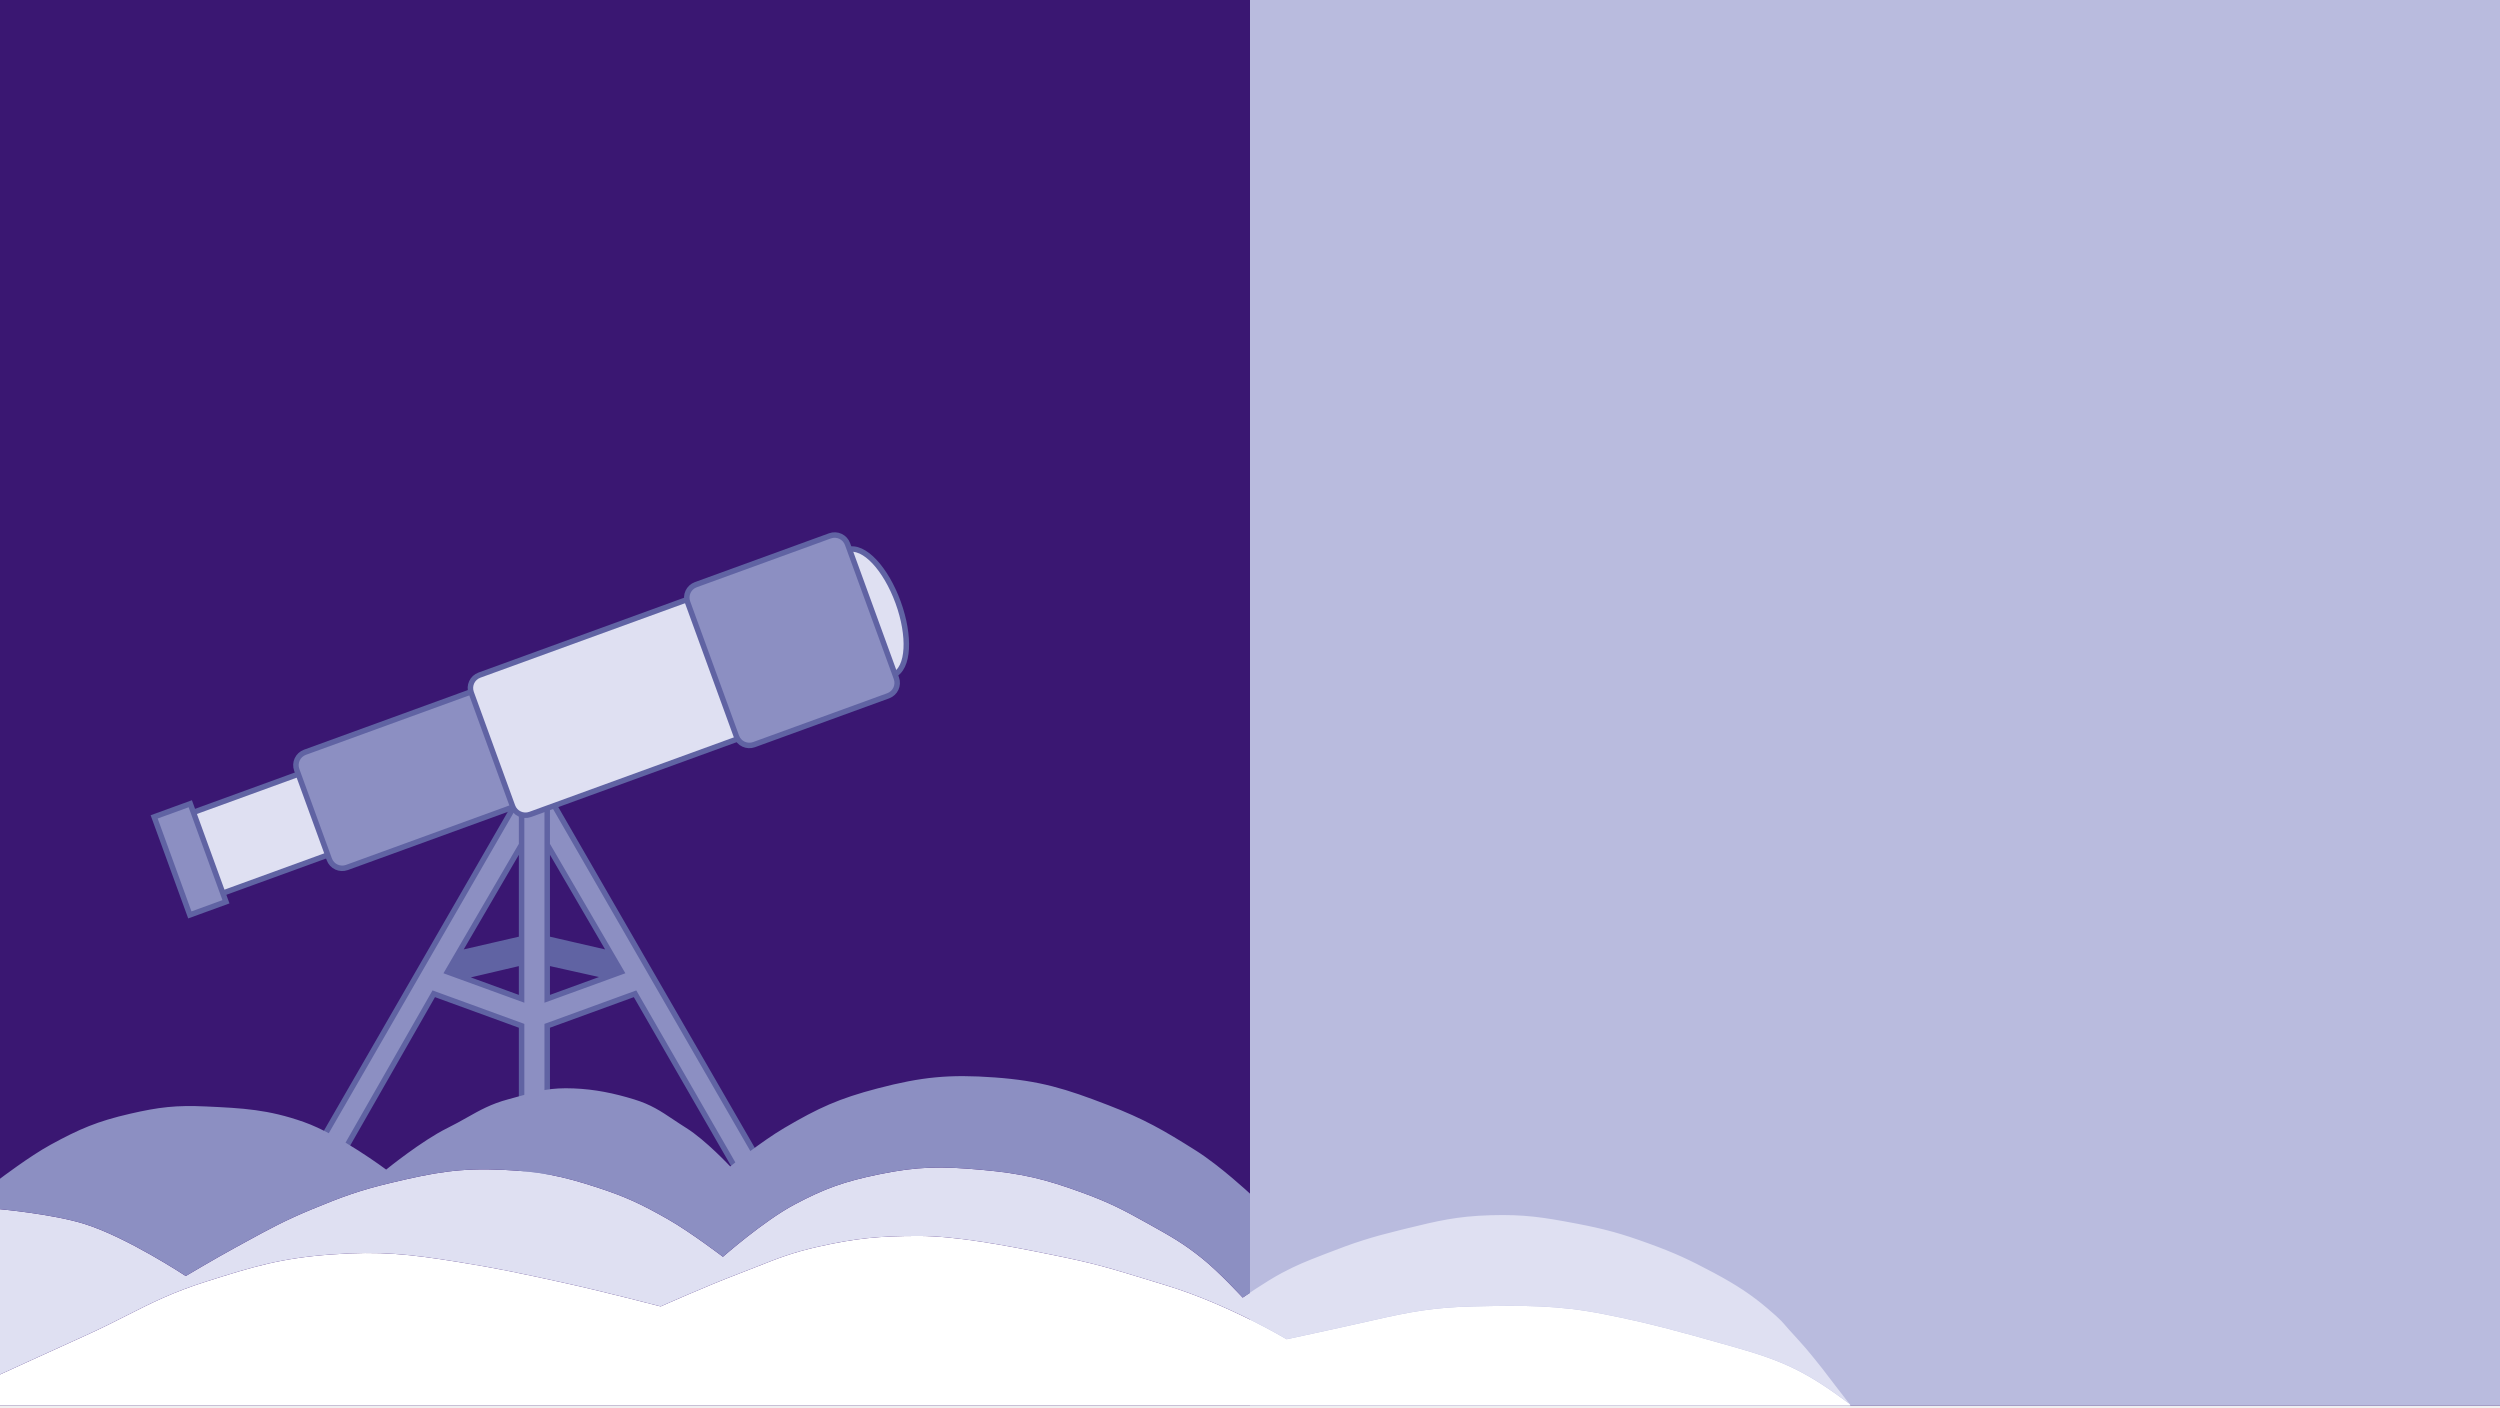
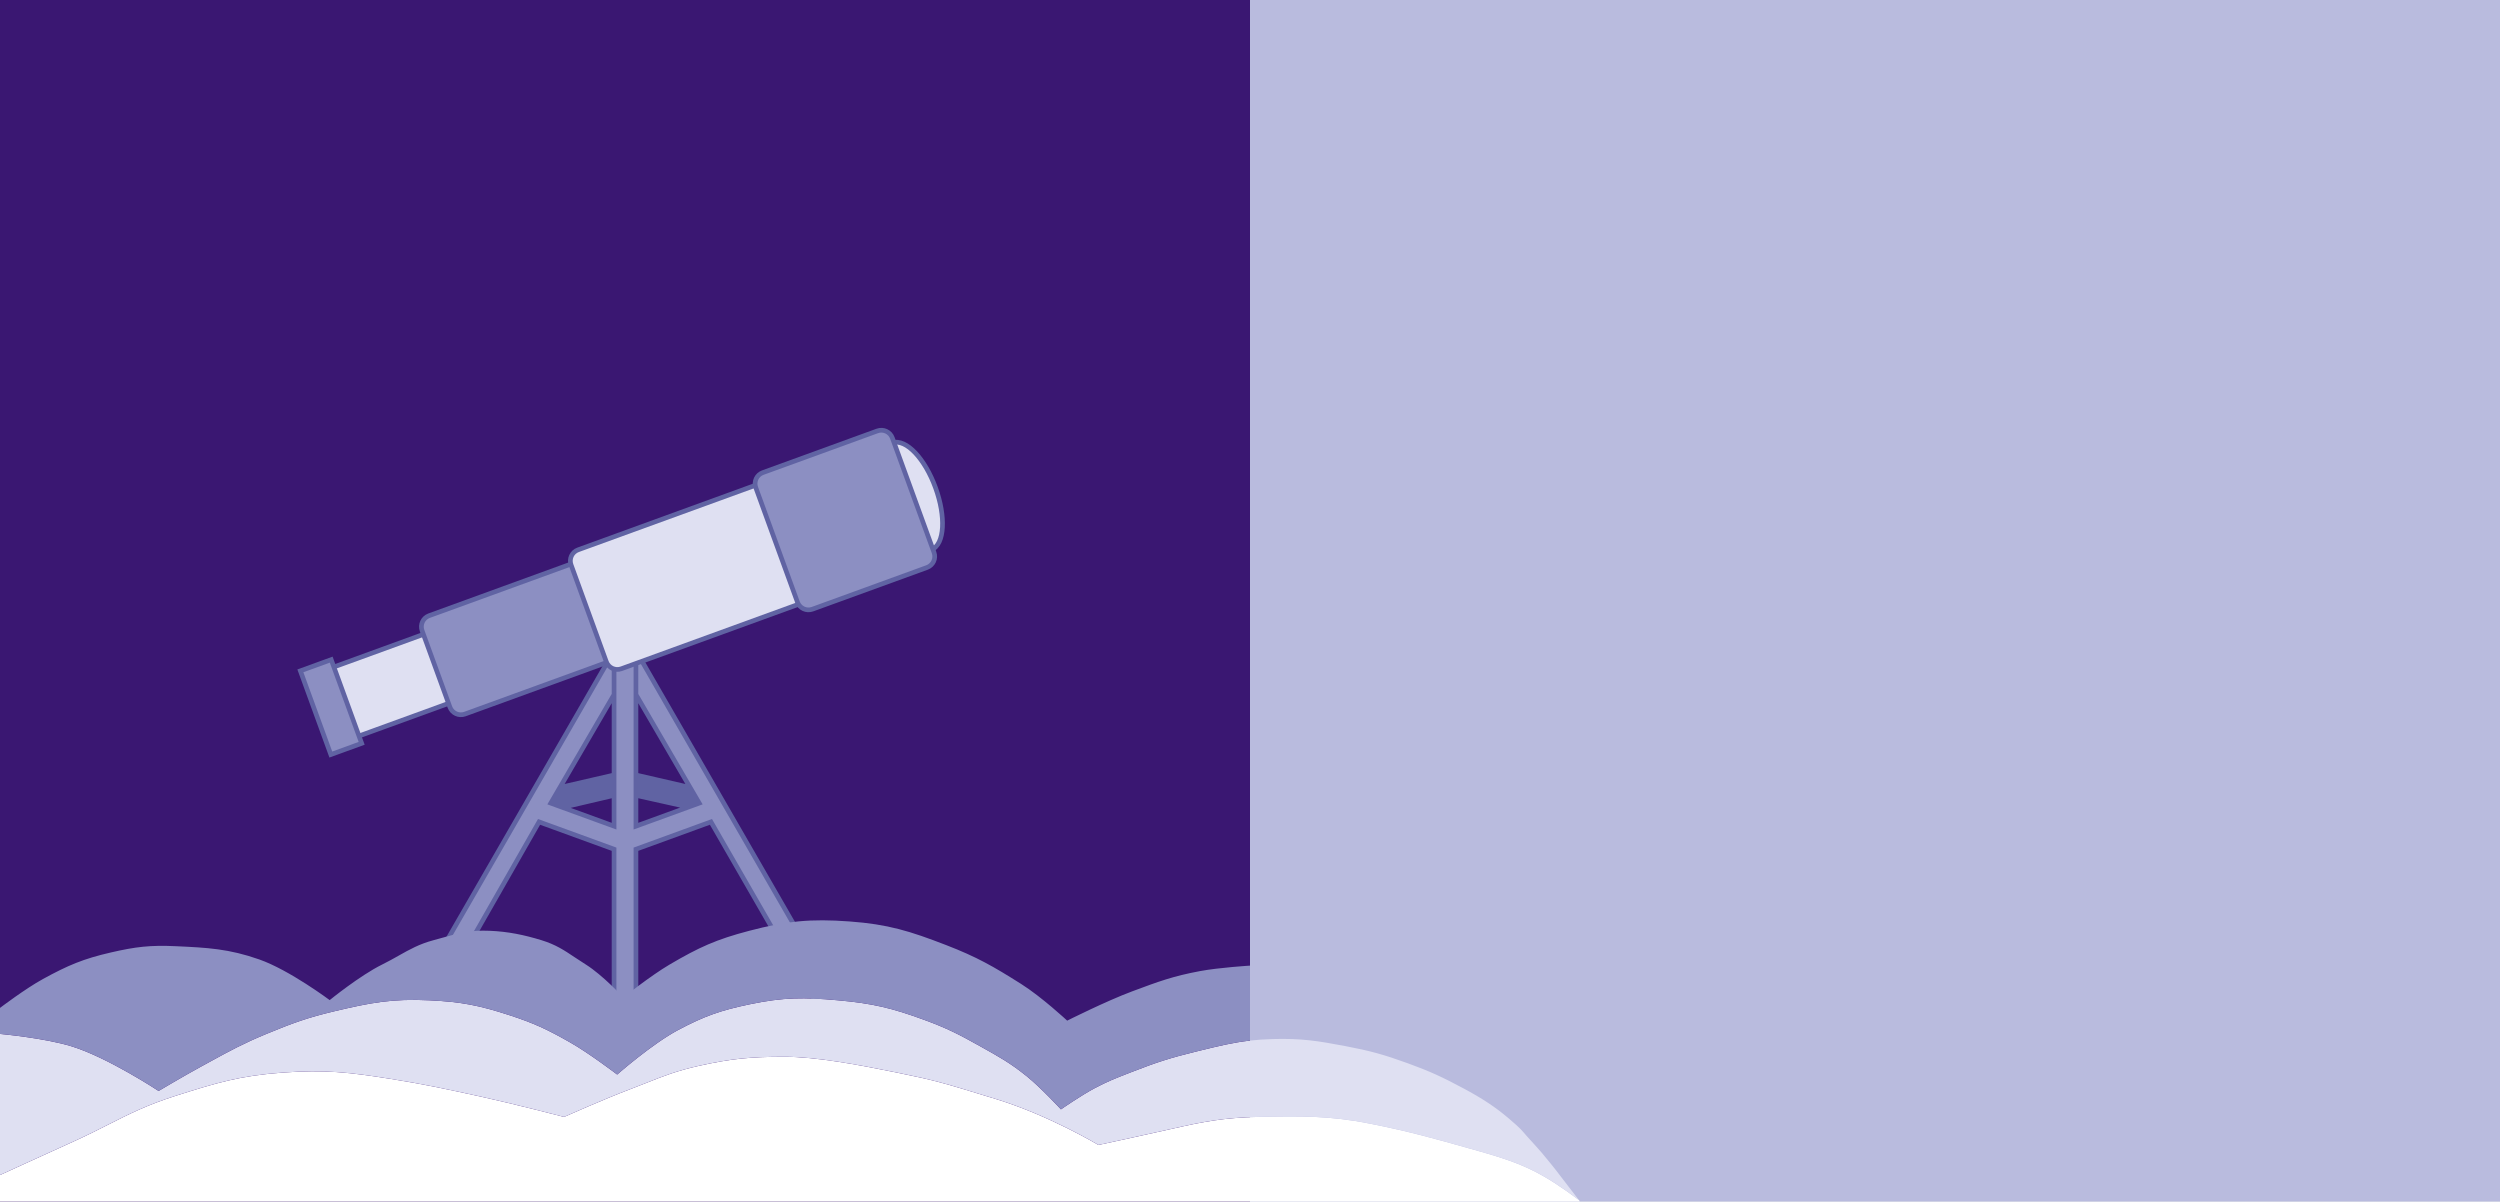
- <svg xmlns="http://www.w3.org/2000/svg" width="1366" height="769" viewBox="0 0 1366 769" fill="none">
-   <path d="M0 0H1366V768H0V0Z" fill="#3A1772" />
-   <path d="M683 0H1366V768H683V0Z" fill="#B9BBDE" />
-   <path d="M298.999 430H284.999V433.5V461.5V513V526V545.75L252 533.732L244.5 531L250.327 521L284.999 461.5V433.5L160.28 649.764C160.097 650.082 160 650.443 160 650.811C160 653.124 161.876 655 164.189 655H171.259C172.336 655 173.33 654.423 173.864 653.488L237 543L284.999 560.5V655C284.999 656.657 286.342 658 287.999 658H295.999C297.655 658 298.999 656.657 298.999 655V560.5L347 543L410.635 653.497C411.17 654.427 412.161 655 413.234 655H419.811C422.124 655 424 653.124 424 650.811C424 650.443 423.903 650.082 423.72 649.764L298.999 433.5V461.5L333.672 521L339.5 531L332.635 533.5L298.999 545.75V526V513V461.5V433.5V430Z" fill="#8C8FC2" />
-   <path d="M332.635 533.5L339.5 531L333.672 521L298.999 513V526L332.635 533.5Z" fill="#6063A3" />
-   <path d="M244.5 531L252 533.732L284.999 526V513L250.327 521L244.5 531Z" fill="#6063A3" />
-   <path d="M284.999 433.5V430H298.999V433.5M284.999 433.5L160.28 649.764C160.097 650.082 160 650.443 160 650.811V650.811C160 653.124 161.876 655 164.189 655H171.259C172.336 655 173.33 654.423 173.864 653.488L237 543L284.999 560.5V655C284.999 656.657 286.342 658 287.999 658H295.999C297.655 658 298.999 656.657 298.999 655V560.5L347 543L410.635 653.497C411.17 654.427 412.161 655 413.234 655H419.811C422.124 655 424 653.124 424 650.811V650.811C424 650.443 423.903 650.082 423.72 649.764L298.999 433.5M284.999 433.5V461.5M298.999 433.5V461.5M298.999 461.5V513M298.999 461.5L333.672 521M284.999 461.5L250.327 521M284.999 461.5V513M252 533.732L244.5 531L250.327 521M252 533.732L284.999 545.75V526M252 533.732L284.999 526M284.999 526V513M250.327 521L284.999 513M298.999 513L333.672 521M298.999 513V526M333.672 521L339.5 531L332.635 533.5M298.999 526V545.75L332.635 533.5M298.999 526L332.635 533.5M333 533.367L332.635 533.5" stroke="#6063A3" stroke-width="3" />
-   <path d="M487.71 369.087C490.133 368.205 491.904 366.256 493.099 363.739C494.289 361.229 494.957 358.061 495.156 354.5C495.554 347.373 494.09 338.371 490.732 329.145C487.374 319.919 482.709 312.081 477.823 306.877C475.381 304.278 472.833 302.28 470.308 301.123C467.775 299.962 465.166 299.607 462.743 300.489C460.32 301.371 458.549 303.32 457.355 305.838C456.165 308.347 455.497 311.515 455.298 315.076C454.899 322.203 456.364 331.205 459.722 340.431C463.08 349.658 467.744 357.495 472.631 362.699C475.072 365.299 477.62 367.296 480.145 368.453C482.678 369.614 485.288 369.969 487.71 369.087Z" fill="#DFE0F2" stroke="#6063A3" stroke-width="3" />
-   <path d="M166.331 423.384L165.818 421.975L164.408 422.488L106.147 443.693C102.255 445.11 100.248 449.414 101.665 453.306L112.609 483.376C114.026 487.268 118.33 489.275 122.222 487.859L180.483 466.653L181.893 466.14L181.38 464.731L166.331 423.384Z" fill="#DFE0F2" stroke="#6063A3" stroke-width="3" />
-   <path d="M260.639 378.417L260.126 377.008L258.716 377.521L166.626 411.039C162.734 412.456 160.727 416.759 162.144 420.652L179.929 469.516C181.345 473.408 185.649 475.415 189.541 473.998L281.631 440.48L283.041 439.967L282.528 438.558L260.639 378.417Z" fill="#8C8FC2" stroke="#6063A3" stroke-width="3" />
-   <rect x="84.234" y="446.348" width="21" height="57" transform="rotate(-20 84.2337 446.348)" fill="#8C8FC2" stroke="#6063A3" stroke-width="3" />
-   <path d="M378.525 328.061L378.012 326.651L376.603 327.164L261.96 368.891C258.068 370.308 256.061 374.611 257.478 378.504L280.051 440.523C281.468 444.416 285.771 446.423 289.664 445.006L404.306 403.28L405.716 402.766L405.203 401.357L378.525 328.061Z" fill="#DFE0F2" stroke="#6063A3" stroke-width="3" />
-   <rect x="373.141" y="322.039" width="93" height="93" rx="7.5" transform="rotate(-20 373.141 322.039)" fill="#8C8FC2" stroke="#6063A3" stroke-width="3" />
-   <path d="M0 751.023C0 751.023 28.289 738.05 46.5 729.818C55.289 725.844 62.515 722.178 69.335 718.716C82.586 711.992 94.308 706.044 113 700.13C138.169 692.167 153.202 687.482 181 685.449C207.886 683.483 223.727 685.273 250 689.484C272.011 693.012 285.232 695.907 306.455 700.553L307.5 700.782C329.063 705.503 361 713.832 361 713.832C361 713.832 386.141 702.607 403 696.215C407.002 694.698 410.555 693.284 413.896 691.955C424.551 687.717 433.041 684.34 447 681.208C467.581 676.589 480.236 675.335 502 675.335C522 675.335 548.428 680.224 574 685.449C598.693 690.494 603.205 691.88 634.099 701.369C635.199 701.707 636.332 702.055 637.5 702.413C671.5 712.853 703 731.775 703 731.775C703 731.775 731.86 725.592 750.5 721.335C770.5 716.768 783.503 714.333 805 713.832C833 713.179 851.656 713.152 876.5 718.073C901.61 723.047 918.276 727.758 939.839 733.854C942.321 734.555 944.868 735.275 947.5 736.016C975.138 743.795 987.383 749.815 1010.42 766.947C1011 767.5 1011 768 1011 768H0V751.023Z" fill="white" />
-   <path d="M0 751.023C0 751.023 28.289 738.05 46.5 729.818C55.289 725.844 62.515 722.178 69.335 718.716C82.586 711.992 94.308 706.044 113 700.13C138.169 692.167 153.202 687.482 181 685.449C207.886 683.483 223.727 685.273 250 689.484C272.011 693.012 285.232 695.907 306.455 700.553L307.5 700.782C329.063 705.503 361 713.832 361 713.832C361 713.832 386.141 702.607 403 696.215C407.002 694.698 410.555 693.284 413.896 691.955C424.551 687.717 433.041 684.34 447 681.208C467.581 676.589 480.236 675.335 502 675.335C522 675.335 548.428 680.224 574 685.449C598.693 690.494 603.205 691.88 634.099 701.369L637.5 702.413C671.5 712.853 703 731.775 703 731.775C703 731.775 731.86 725.592 750.5 721.335C770.5 716.768 783.503 714.333 805 713.832C833 713.179 851.656 713.152 876.5 718.073C901.61 723.047 918.276 727.758 939.839 733.854C942.321 734.555 944.868 735.275 947.5 736.016C975.138 743.795 987.383 749.815 1010.42 766.947C1010 766.5 995.768 747.874 995.768 747.874C995.768 747.874 990.232 740.848 986.5 736.5C983.078 732.513 980.343 729.69 977.5 726.5C973.636 722.164 973.948 721.887 965.474 714.694C957 707.5 948.659 701.993 936.5 695.5C923.086 688.336 915.293 684.691 901 679.5C885.772 673.97 876.917 671.52 861 668.5C843.076 665.099 832.737 663.476 814.5 664C796.003 664.531 785.336 667.143 768.028 671.381L766.556 671.742L765.5 672C749.183 675.987 740.145 678.886 724.5 685C723.598 685.352 722.733 685.689 721.898 686.014C713.911 689.124 708.682 691.16 700.5 695.5C691.742 700.146 679 709 679 709C679 709 666.316 695.204 657 687.712C646.322 679.124 639.454 675.411 627.5 668.712C613.937 661.111 606.099 657.06 591.5 651.712C570.818 644.135 558.438 641.187 536.5 639.212C514.503 637.231 501.622 637.209 480 641.712C461.316 645.603 450.852 649.254 434 658.212C417.343 667.066 395 686.712 395 686.712C395 686.712 377.329 673.236 365 666.212C350.495 657.948 341.875 653.876 326 648.712C306.734 642.445 295.236 640.176 275 639.212C251.049 638.071 237.33 640.673 214 646.212C196.578 650.348 187.049 653.873 170.5 660.712C155.761 666.802 147.076 671.554 134.468 678.453C132.578 679.487 130.6 680.569 128.5 681.712C117.82 687.522 101.5 697.212 101.5 697.212C101.5 697.212 69.267 675.944 46 668.712C28.588 663.299 0 660.712 0 660.712V751.023Z" fill="#DFE0F2" />
-   <path d="M0 660.712C0 660.712 28.588 663.299 46 668.712C69.267 675.944 101.5 697.212 101.5 697.212C101.5 697.212 117.82 687.522 128.5 681.712C130.6 680.569 132.578 679.487 134.468 678.453C147.076 671.554 155.761 666.802 170.5 660.712C187.049 653.873 196.578 650.348 214 646.212C237.33 640.673 251.049 638.071 275 639.212C295.236 640.176 306.734 642.445 326 648.712C341.875 653.876 350.495 657.948 365 666.212C377.329 673.236 395 686.712 395 686.712C395 686.712 417.343 667.066 434 658.212C450.852 649.254 461.316 645.603 480 641.712C501.622 637.209 514.503 637.231 536.5 639.212C558.438 641.187 570.818 644.135 591.5 651.712C606.099 657.06 613.937 661.111 627.5 668.712C639.454 675.411 646.322 679.124 657 687.712C666.316 695.204 679 709 679 709L683 706.5V652.212C683 652.212 666.745 637.071 653.5 628.712C635.647 617.443 625.194 611.448 605.5 603.841C582.251 594.86 568.357 590.517 543.5 588.712C518.657 586.907 503.597 588.403 479.5 594.712C458.397 600.236 447.301 605.279 428.5 616.341C416.312 623.512 399 637.341 399 637.341C399 637.341 385.563 622.939 375 616.341C372.34 614.679 369.995 613.111 367.789 611.636C361.069 607.143 355.637 603.51 346.5 600.712C335.432 597.321 325.066 595.182 313.5 594.712C300.866 594.198 294.349 596.022 283.986 598.924C281.99 599.483 279.852 600.082 277.5 600.712C268.383 603.152 262.15 606.667 255.178 610.599C251.906 612.444 248.472 614.38 244.5 616.341C230.324 623.339 211 639.066 211 639.066C211 639.066 185.274 619.858 166 613.066C146.461 606.181 132.705 605.506 112.5 604.566C96.236 603.81 86.866 604.911 71 608.566C53.227 612.661 43.497 616.805 27.5 625.566C16.148 631.784 0 644.066 0 644.066V660.712Z" fill="#8C8FC2" />
+ <svg xmlns="http://www.w3.org/2000/svg" width="1600" height="769" viewBox="0 0 1600 769" fill="none">
+   <path fill-rule="evenodd" clip-rule="evenodd" d="M800 0H0V769H800V0Z" fill="#3A1772" />
+   <path d="M1600 769V0H800V769H1600Z" fill="#B9BBDE" />
+   <path d="M406.999 413H392.999V416.5V444.5V496V509V528.75L360 516.732L352.5 514L358.327 504L392.999 444.5V416.5L268.28 632.764C268.097 633.082 268 633.443 268 633.811V633.811C268 636.124 269.876 638 272.189 638H279.259C280.336 638 281.33 637.423 281.864 636.488L345 526L392.999 543.5V638C392.999 639.657 394.342 641 395.999 641H403.999C405.655 641 406.999 639.657 406.999 638V543.5L455 526L518.635 636.497C519.17 637.427 520.161 638 521.234 638H527.811C530.124 638 532 636.124 532 633.811V633.811C532 633.443 531.903 633.082 531.72 632.764L406.999 416.5V444.5L441.672 504L447.5 514L440.635 516.5L406.999 528.75V509V496V444.5V416.5V413Z" fill="#8C8FC2" />
+   <path d="M440.635 516.5L447.5 514L441.672 504L406.999 496V509L440.635 516.5Z" fill="#6063A3" />
+   <path d="M352.5 514L360 516.732L392.999 509V496L358.327 504L352.5 514Z" fill="#6063A3" />
+   <path d="M392.999 416.5V413H406.999V416.5M392.999 416.5L268.28 632.764C268.097 633.082 268 633.443 268 633.811V633.811C268 636.124 269.876 638 272.189 638H279.259C280.336 638 281.33 637.423 281.864 636.488L345 526L392.999 543.5V638C392.999 639.657 394.342 641 395.999 641H403.999C405.655 641 406.999 639.657 406.999 638V543.5L455 526L518.635 636.497C519.17 637.427 520.161 638 521.234 638H527.811C530.124 638 532 636.124 532 633.811V633.811C532 633.443 531.903 633.082 531.72 632.764L406.999 416.5M392.999 416.5V444.5M406.999 416.5V444.5M406.999 444.5V496M406.999 444.5L441.672 504M392.999 444.5L358.327 504M392.999 444.5V496M360 516.732L352.5 514L358.327 504M360 516.732L392.999 528.75V509M360 516.732L392.999 509M392.999 509V496M358.327 504L392.999 496M406.999 496L441.672 504M406.999 496V509M441.672 504L447.5 514L440.635 516.5M406.999 509V528.75L440.635 516.5M406.999 509L440.635 516.5M441 516.367L440.635 516.5" stroke="#6063A3" stroke-width="3" />
+   <path d="M595.71 352.087C598.133 351.205 599.904 349.256 601.099 346.739C602.289 344.229 602.957 341.061 603.156 337.5C603.554 330.373 602.09 321.371 598.732 312.145C595.374 302.919 590.709 295.081 585.823 289.877C583.381 287.277 580.833 285.28 578.308 284.123C575.775 282.962 573.166 282.607 570.743 283.489C568.32 284.371 566.549 286.32 565.355 288.837C564.165 291.347 563.497 294.515 563.298 298.076C562.899 305.203 564.364 314.205 567.722 323.431C571.08 332.657 575.744 340.495 580.631 345.699C583.072 348.299 585.62 350.296 588.145 351.453C590.678 352.614 593.288 352.969 595.71 352.087Z" fill="#DFE0F2" stroke="#6063A3" stroke-width="3" />
+   <path d="M274.331 406.384L273.818 404.975L272.408 405.488L214.147 426.693C210.255 428.11 208.248 432.414 209.665 436.306L220.609 466.376C222.026 470.268 226.33 472.275 230.222 470.859L288.483 449.653L289.893 449.14L289.379 447.731L274.331 406.384Z" fill="#DFE0F2" stroke="#6063A3" stroke-width="3" />
+   <path d="M368.639 361.417L368.126 360.008L366.716 360.521L274.626 394.039C270.734 395.455 268.727 399.759 270.144 403.652L287.929 452.516C289.345 456.408 293.649 458.415 297.541 456.998L389.631 423.48L391.041 422.967L390.528 421.558L368.639 361.417Z" fill="#8C8FC2" stroke="#6063A3" stroke-width="3" />
+   <rect x="192.234" y="429.348" width="21" height="57" transform="rotate(-20 192.234 429.348)" fill="#8C8FC2" stroke="#6063A3" stroke-width="3" />
+   <path d="M486.525 311.061L486.012 309.651L484.603 310.164L369.96 351.891C366.068 353.307 364.061 357.611 365.478 361.504L388.051 423.523C389.468 427.416 393.771 429.423 397.664 428.006L512.306 386.279L513.716 385.766L513.203 384.357L486.525 311.061Z" fill="#DFE0F2" stroke="#6063A3" stroke-width="3" />
+   <rect x="481.141" y="305.039" width="93" height="93" rx="7.5" transform="rotate(-20 481.141 305.039)" fill="#8C8FC2" stroke="#6063A3" stroke-width="3" />
+   <path d="M0 752.023C0 752.023 28.289 739.05 46.5 730.818C55.289 726.844 62.515 723.178 69.335 719.717C82.586 712.992 94.308 707.044 113 701.13C138.169 693.167 153.202 688.482 181 686.449C207.886 684.483 223.727 686.273 250 690.484C272.011 694.012 285.232 696.907 306.455 701.553L307.5 701.782C329.063 706.503 361 714.832 361 714.832C361 714.832 386.141 703.607 403 697.215C407.002 695.698 410.555 694.284 413.896 692.955C424.551 688.717 433.041 685.34 447 682.208C467.581 677.589 480.235 676.335 502 676.335C522 676.335 548.428 681.224 574 686.449C598.693 691.494 603.205 692.88 634.099 702.369C635.199 702.707 636.332 703.055 637.5 703.413C671.5 713.853 703 732.775 703 732.775C703 732.775 731.86 726.592 750.5 722.335C770.5 717.768 783.503 715.333 805 714.832C833 714.179 851.656 714.152 876.5 719.073C901.61 724.047 918.276 728.758 939.839 734.854C942.321 735.555 944.868 736.275 947.5 737.016C975.138 744.795 987.383 750.815 1010.42 767.947C1011 768.5 1011 769 1011 769H0V752.023Z" fill="white" />
+   <path d="M0 752.023C0 752.023 28.289 739.05 46.5 730.818C55.289 726.844 62.515 723.178 69.335 719.717C82.586 712.992 94.308 707.044 113 701.13C138.169 693.167 153.202 688.482 181 686.449C207.886 684.483 223.727 686.273 250 690.484C272.011 694.012 285.232 696.907 306.455 701.553L307.5 701.782C329.063 706.503 361 714.832 361 714.832C361 714.832 386.141 703.607 403 697.215C407.002 695.698 410.555 694.284 413.896 692.955C424.551 688.717 433.041 685.34 447 682.208C467.581 677.589 480.235 676.335 502 676.335C522 676.335 548.428 681.224 574 686.449C598.693 691.494 603.205 692.88 634.099 702.369L637.5 703.413C671.5 713.853 703 732.775 703 732.775C703 732.775 731.86 726.592 750.5 722.335C770.5 717.768 783.503 715.333 805 714.832C833 714.179 851.656 714.152 876.5 719.073C901.61 724.047 918.276 728.758 939.839 734.854C942.321 735.555 944.868 736.275 947.5 737.016C975.138 744.795 987.383 750.815 1010.42 767.947C1010 767.5 995.768 748.874 995.768 748.874C995.768 748.874 990.232 741.848 986.5 737.5C983.078 733.514 980.343 730.69 977.5 727.5C973.636 723.164 973.948 722.887 965.474 715.694C957 708.5 948.659 702.993 936.5 696.5C923.086 689.337 915.293 685.691 901 680.5C885.772 674.97 876.917 672.52 861 669.5C843.076 666.099 832.737 664.476 814.5 665C809.124 665.154 804.409 665.485 800 665.98C789.241 667.187 780.306 669.375 768.028 672.381L766.556 672.742L765.5 673C749.183 676.987 740.145 679.886 724.5 686C723.598 686.353 722.733 686.689 721.898 687.014C713.911 690.124 708.682 692.16 700.5 696.5C691.742 701.146 679 710 679 710C679 710 666.316 696.204 657 688.712C646.322 680.124 639.454 676.411 627.5 669.712C613.937 662.111 606.099 658.06 591.5 652.712C570.818 645.135 558.438 642.187 536.5 640.212C514.503 638.231 501.622 638.209 480 642.712C461.316 646.603 450.852 650.254 434 659.212C417.343 668.066 395 687.712 395 687.712C395 687.712 377.329 674.236 365 667.212C350.495 658.949 341.875 654.876 326 649.712C306.734 643.445 295.236 641.176 275 640.212C251.049 639.071 237.33 641.673 214 647.212C196.578 651.348 187.049 654.873 170.5 661.712C155.761 667.802 147.076 672.554 134.468 679.453C132.578 680.487 130.6 681.57 128.5 682.712C117.82 688.522 101.5 698.212 101.5 698.212C101.5 698.212 69.267 676.944 46 669.712C28.588 664.299 0 661.712 0 661.712V752.023Z" fill="#DFE0F2" />
+   <path d="M0 661.712C0 661.712 28.588 664.299 46 669.712C69.267 676.944 101.5 698.212 101.5 698.212C101.5 698.212 117.82 688.522 128.5 682.712C130.6 681.57 132.578 680.487 134.468 679.453C147.076 672.554 155.761 667.802 170.5 661.712C187.049 654.873 196.578 651.348 214 647.212C237.33 641.673 251.049 639.071 275 640.212C295.236 641.176 306.734 643.445 326 649.712C341.875 654.876 350.495 658.949 365 667.212C377.329 674.236 395 687.712 395 687.712C395 687.712 417.343 668.066 434 659.212C450.852 650.254 461.316 646.603 480 642.712C501.622 638.209 514.503 638.231 536.5 640.212C558.438 642.187 570.818 645.135 591.5 652.712C606.099 658.06 613.937 662.111 627.5 669.712C639.454 676.411 646.322 680.124 657 688.712C666.316 696.204 679 710 679 710C679 710 691.742 701.146 700.5 696.5C708.682 692.16 713.911 690.124 721.898 687.014C722.733 686.689 723.598 686.353 724.5 686C740.145 679.886 749.183 676.987 765.5 673L766.556 672.742L768.028 672.381C780.306 669.375 789.241 667.187 800 665.98V618C800 618 780.376 619.201 768.028 621.5C750.731 624.721 741.279 628.245 724.908 634.348L724.5 634.5C707.842 640.71 683 653.212 683 653.212C683 653.212 666.745 638.072 653.5 629.712C635.647 618.443 625.194 612.449 605.5 604.841C582.251 595.861 568.357 591.518 543.5 589.712C518.657 587.907 503.597 589.404 479.5 595.712C458.397 601.236 447.301 606.28 428.5 617.341C416.312 624.512 399 638.341 399 638.341C399 638.341 385.563 623.939 375 617.341C372.34 615.679 369.995 614.112 367.789 612.637C361.069 608.143 355.637 604.51 346.5 601.712C335.432 598.321 325.066 596.182 313.5 595.712C300.866 595.198 294.349 597.023 283.986 599.924C281.99 600.483 279.852 601.082 277.5 601.712C268.383 604.152 262.15 607.667 255.178 611.599C251.906 613.444 248.472 615.381 244.5 617.341C230.324 624.339 211 640.067 211 640.067C211 640.067 185.274 620.859 166 614.067C146.461 607.181 132.705 606.506 112.5 605.567C96.236 604.81 86.866 605.911 71 609.567C53.227 613.661 43.497 617.805 27.5 626.567C16.148 632.784 0 645.067 0 645.067V661.712Z" fill="#8C8FC2" />
</svg>
